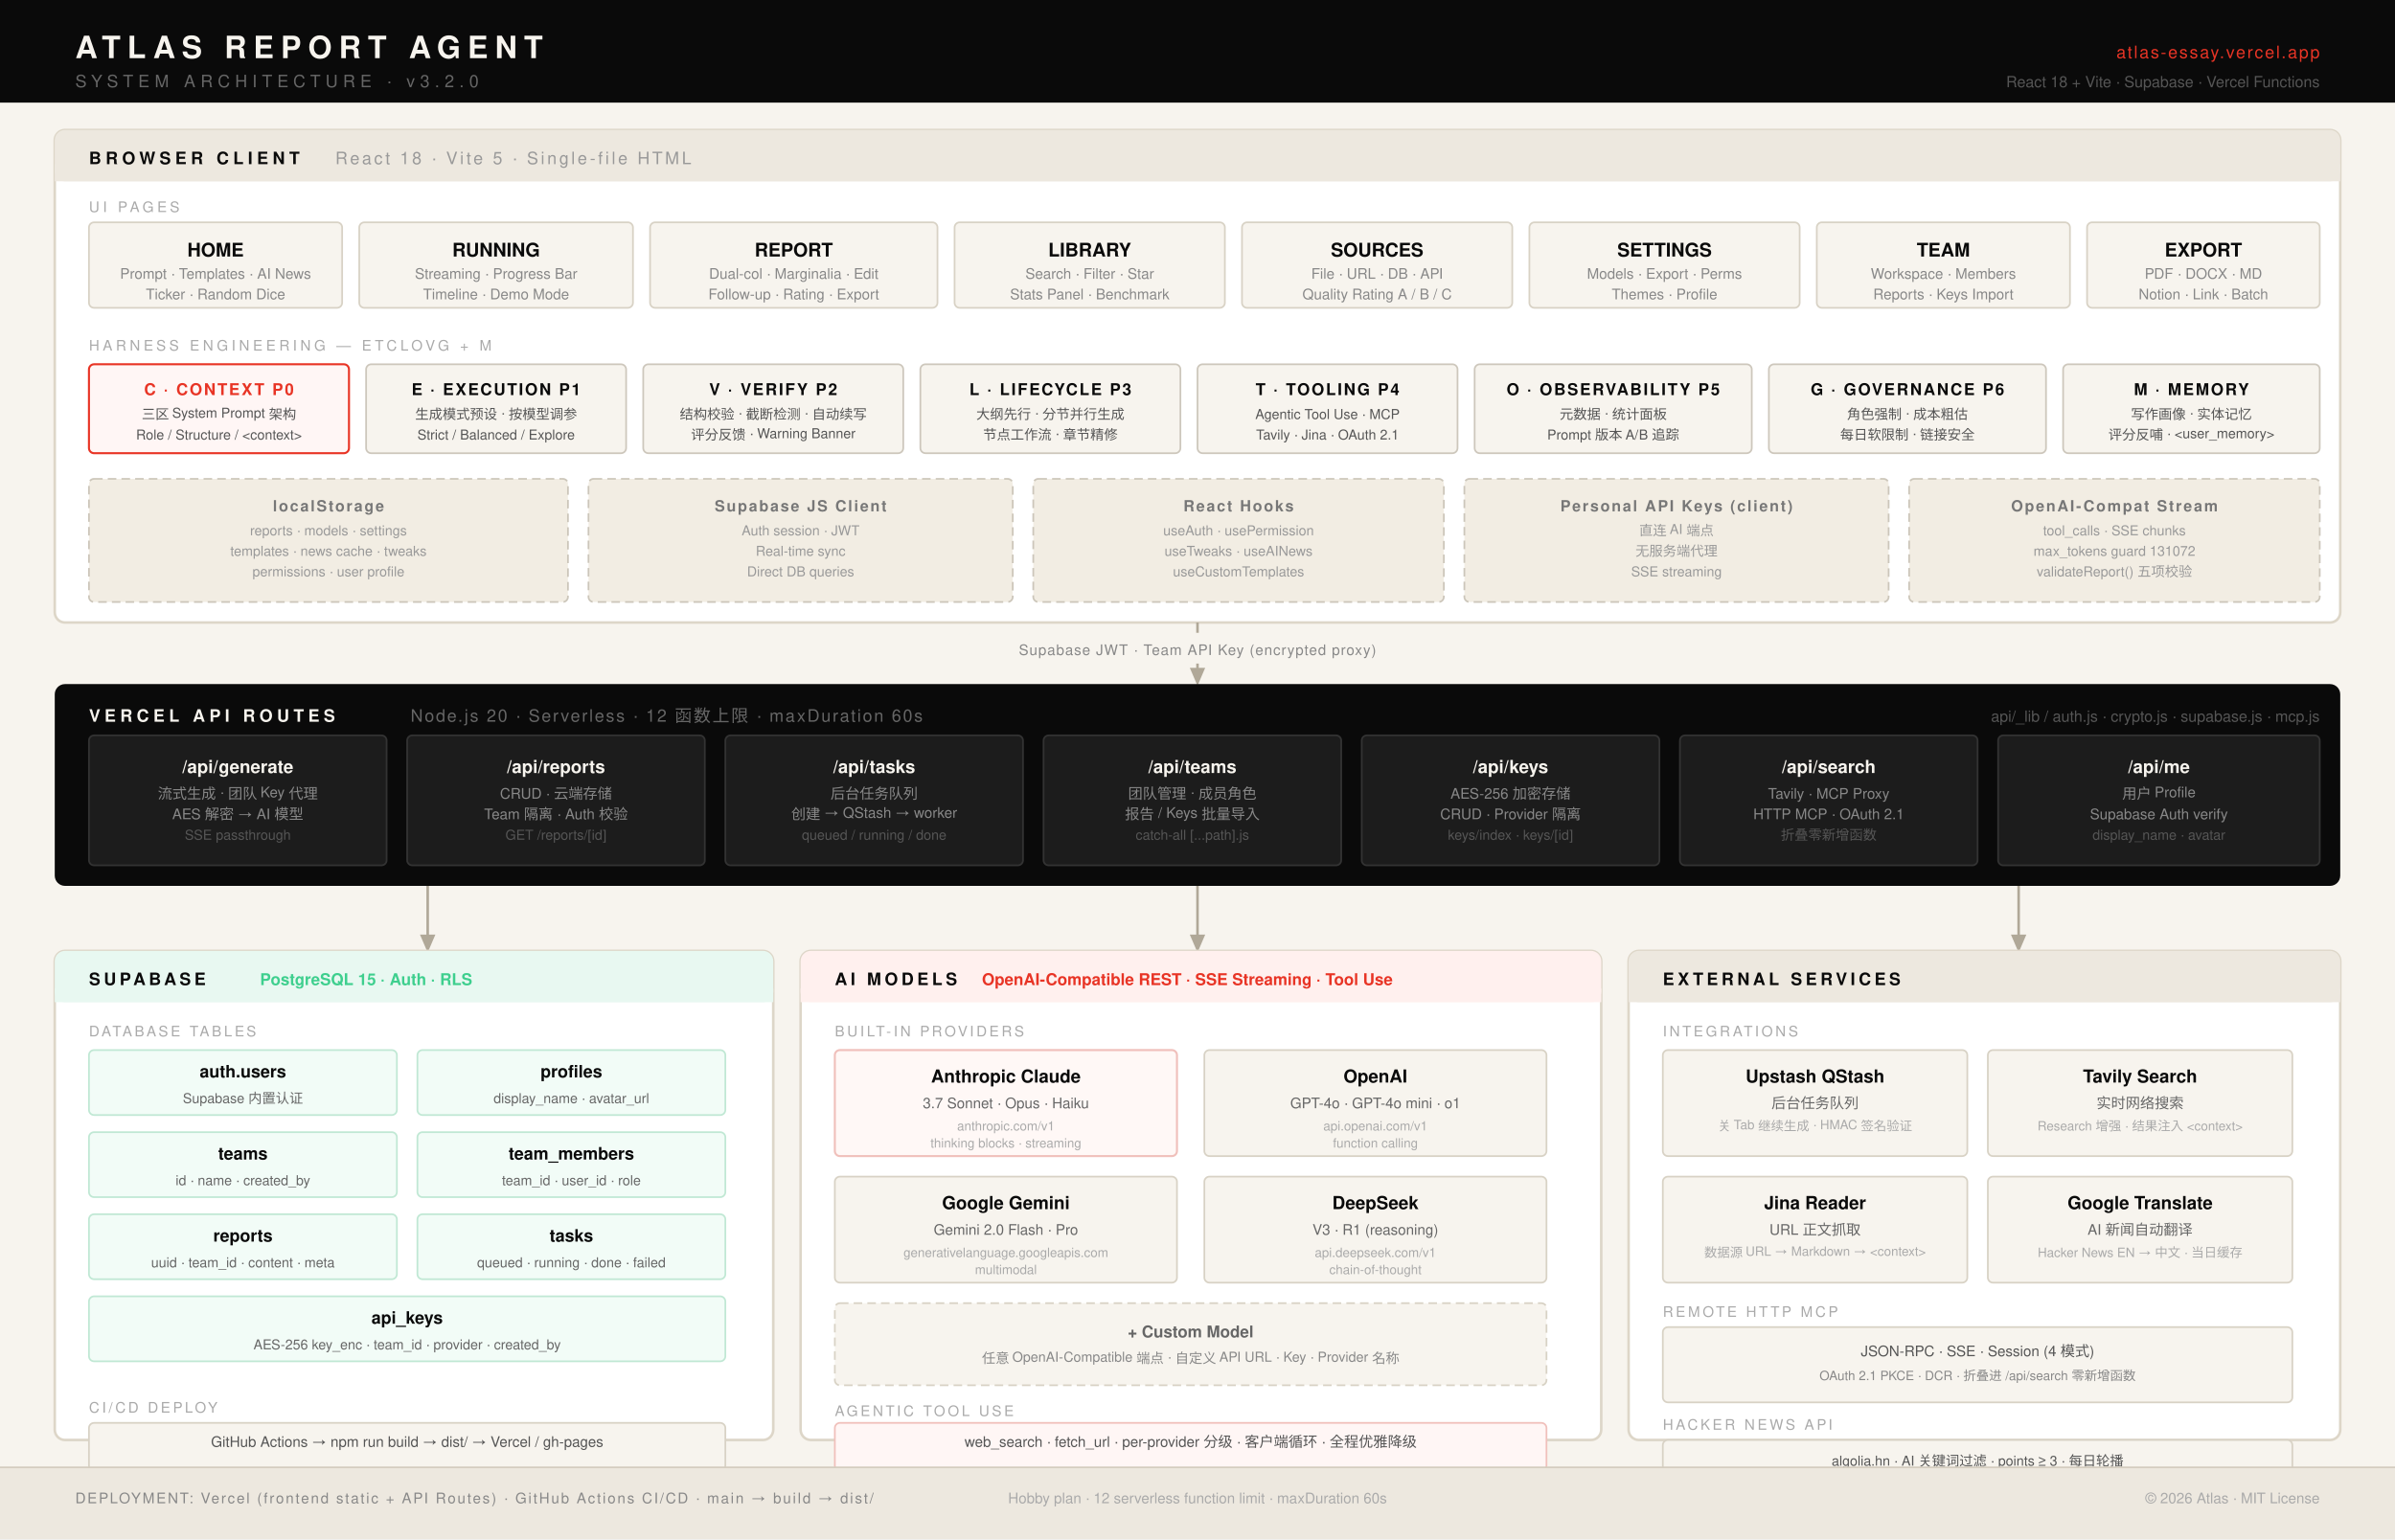
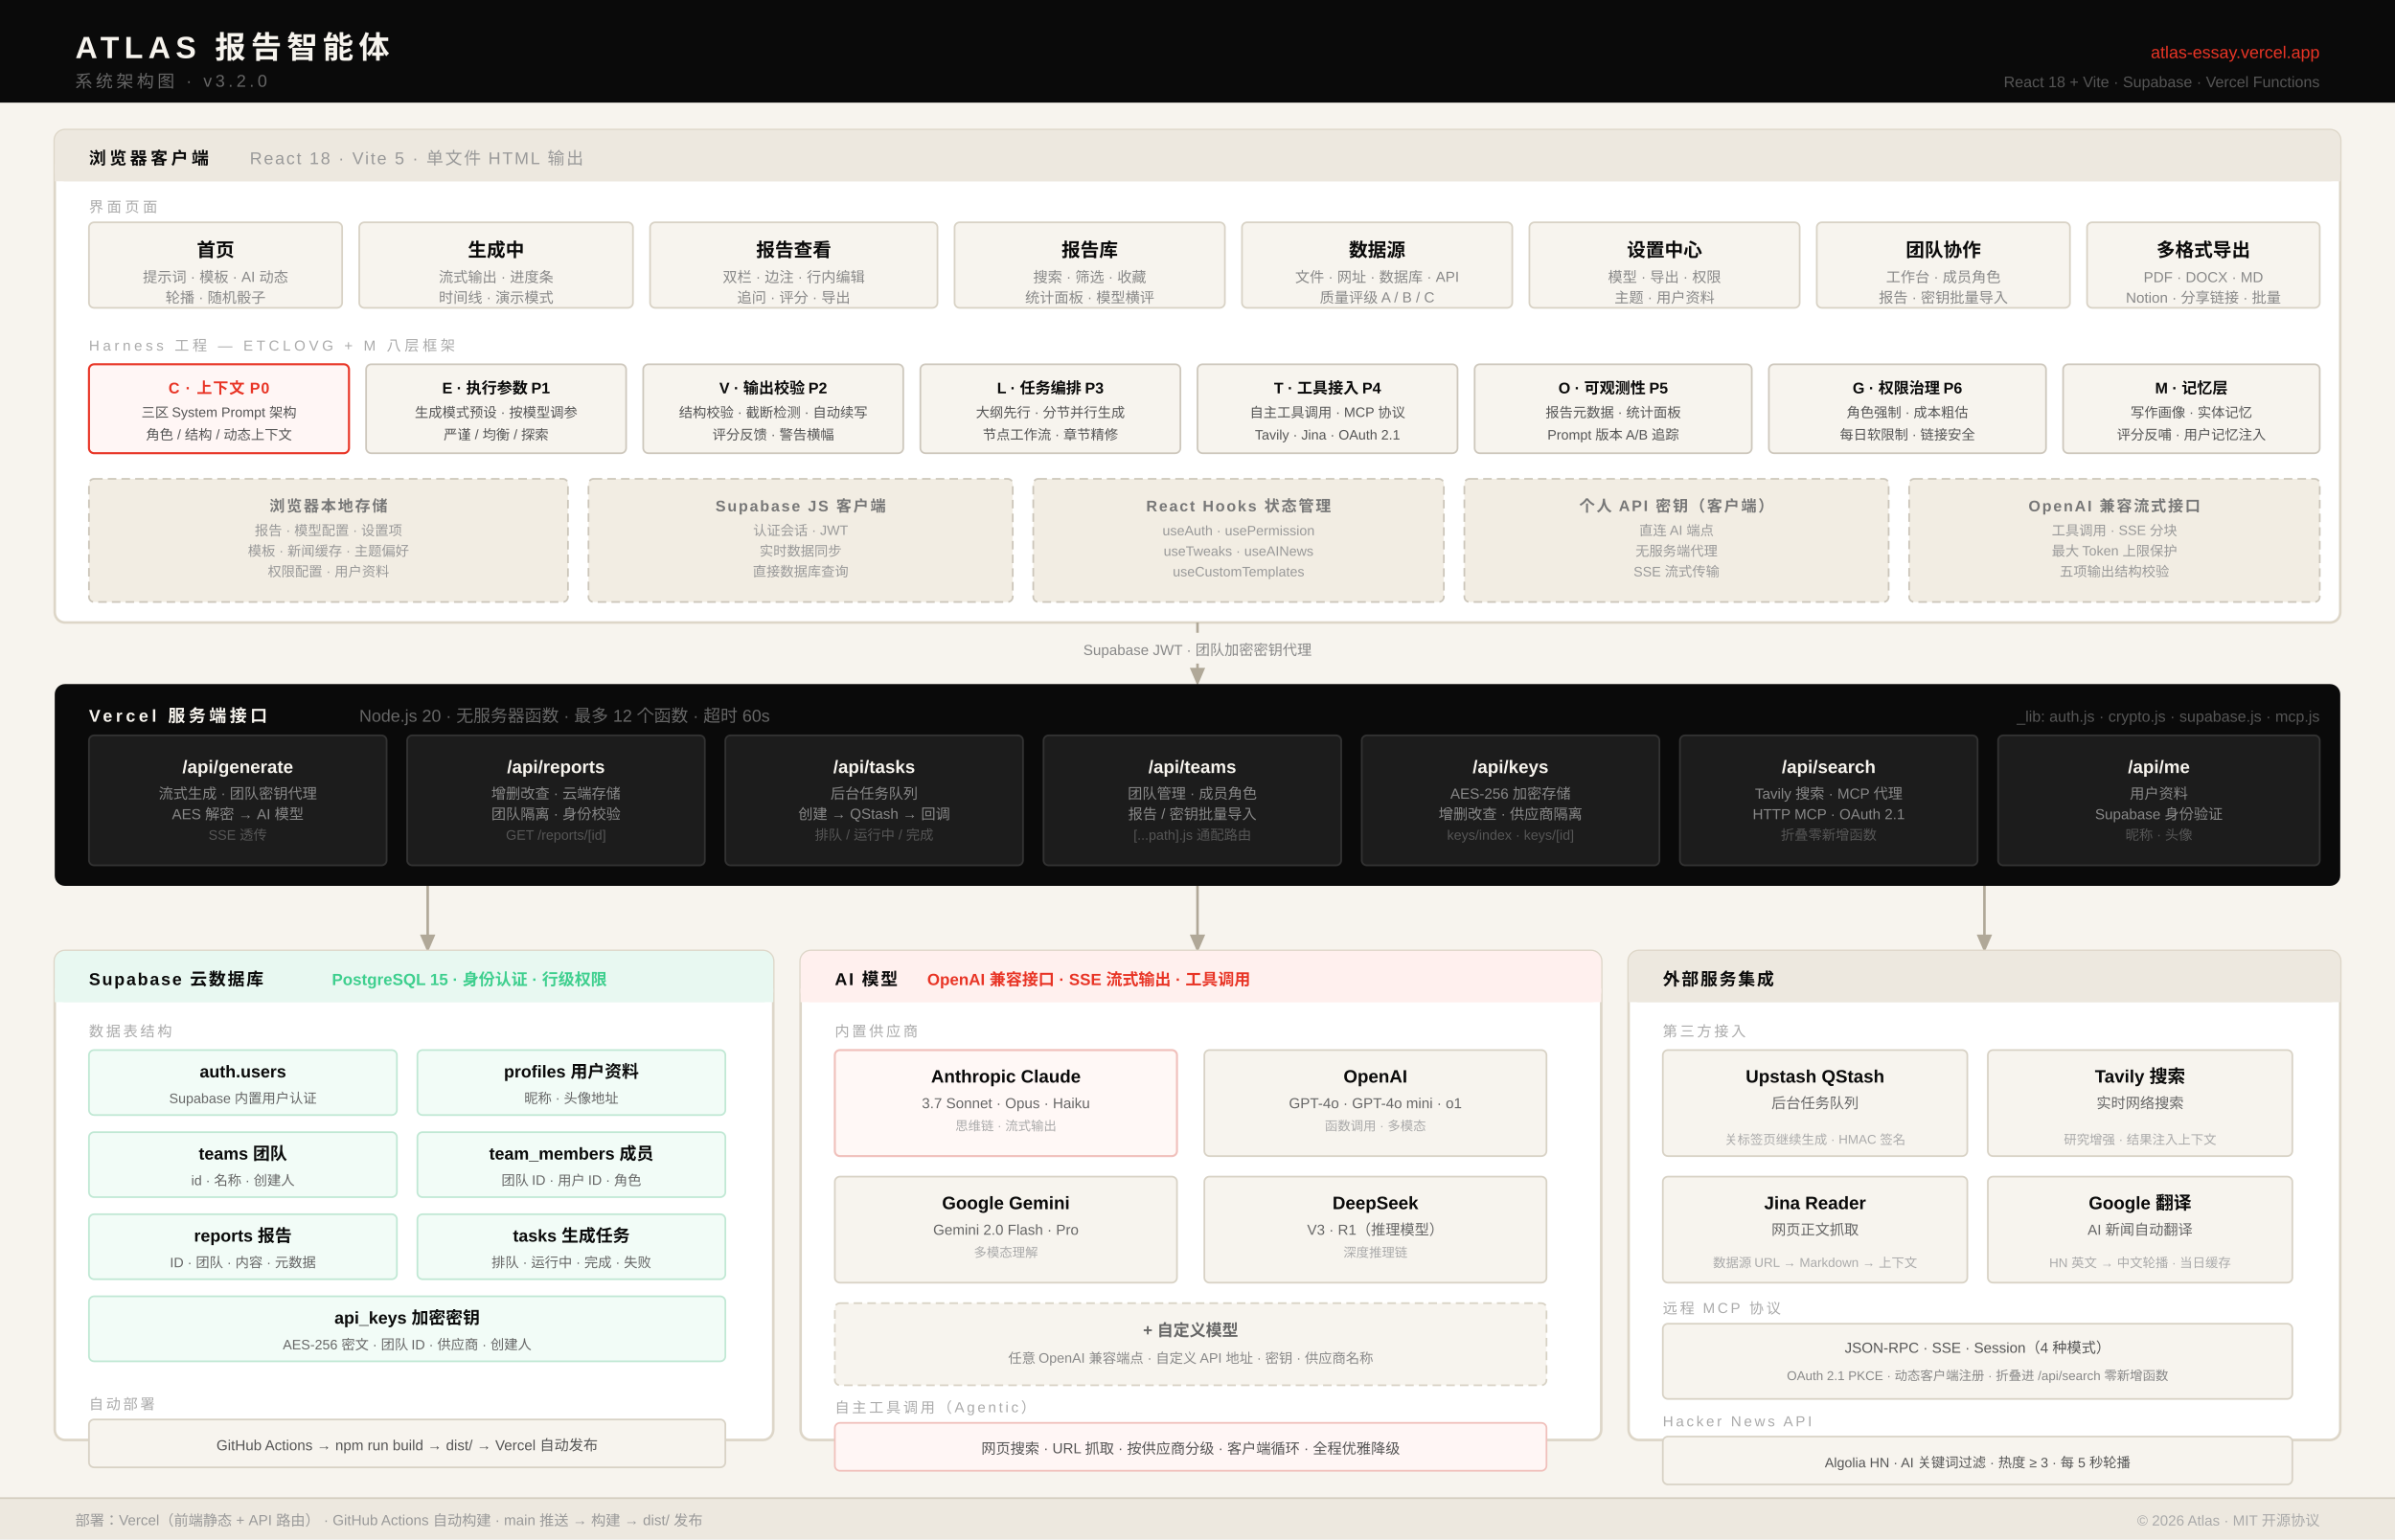
- <svg xmlns="http://www.w3.org/2000/svg" width="1400" height="900" font-family="'Helvetica Neue', Helvetica, Arial, sans-serif">
+ <svg xmlns="http://www.w3.org/2000/svg" width="1400" height="900" font-family="'PingFang SC','Helvetica Neue',Arial,sans-serif">
  <defs>
    <marker id="arr" markerWidth="7" markerHeight="7" refX="5" refY="3" orient="auto">
      <path d="M0,0 L0,6 L7,3 z" fill="#B0A898" />
    </marker>
-     <marker id="arr-r" markerWidth="7" markerHeight="7" refX="5" refY="3" orient="auto">
-       <path d="M0,0 L0,6 L7,3 z" fill="#E83425" />
-     </marker>
  </defs>
  <rect width="1400" height="900" fill="#F7F4EE" />
  <rect x="0" y="0" width="1400" height="60" fill="#0A0A0A" />
-   <text x="44" y="34" fill="#F7F4EE" font-size="18" font-weight="700" letter-spacing="4">ATLAS REPORT AGENT</text>
-   <text x="44" y="51" fill="#666" font-size="10" letter-spacing="3">SYSTEM ARCHITECTURE · v3.2.0</text>
-   <text x="1356" y="34" fill="#E83425" font-size="10" letter-spacing="1" text-anchor="end">atlas-essay.vercel.app</text>
+   <text x="44" y="34" fill="#F7F4EE" font-size="18" font-weight="700" letter-spacing="3">ATLAS 报告智能体</text>
+   <text x="44" y="51" fill="#666" font-size="10" letter-spacing="2">系统架构图 · v3.2.0</text>
+   <text x="1356" y="34" fill="#E83425" font-size="10" text-anchor="end">atlas-essay.vercel.app</text>
  <text x="1356" y="51" fill="#555" font-size="9" text-anchor="end">React 18 + Vite · Supabase · Vercel Functions</text>
  <rect x="32" y="76" width="1336" height="288" rx="6" fill="#FFFFFF" stroke="#DDD6C8" stroke-width="1.5" />
  <rect x="32" y="76" width="1336" height="30" rx="6" fill="#EDE8DF" />
  <rect x="32" y="96" width="1336" height="10" fill="#EDE8DF" />
-   <text x="52" y="96" fill="#0A0A0A" font-size="10" font-weight="700" letter-spacing="2.5">BROWSER CLIENT</text>
-   <text x="196" y="96" fill="#999" font-size="10" letter-spacing="1.5">React 18 · Vite 5 · Single-file HTML</text>
-   <text x="52" y="124" fill="#AAA" font-size="8.5" letter-spacing="2">UI PAGES</text>
+   <text x="52" y="96" fill="#0A0A0A" font-size="10" font-weight="700" letter-spacing="2">浏览器客户端</text>
+   <text x="146" y="96" fill="#999" font-size="10" letter-spacing="1">React 18 · Vite 5 · 单文件 HTML 输出</text>
+   <text x="52" y="124" fill="#AAA" font-size="8.5" letter-spacing="2">界面页面</text>
  <rect x="52" y="130" width="148" height="50" rx="3" fill="#F7F4EE" stroke="#D8D2C5" stroke-width="1" />
-   <text x="126" y="150" fill="#0A0A0A" font-size="11" font-weight="700" text-anchor="middle">HOME</text>
-   <text x="126" y="163" fill="#888" font-size="8.5" text-anchor="middle">Prompt · Templates · AI News</text>
-   <text x="126" y="175" fill="#888" font-size="8.5" text-anchor="middle">Ticker · Random Dice</text>
+   <text x="126" y="150" fill="#0A0A0A" font-size="11" font-weight="700" text-anchor="middle">首页</text>
+   <text x="126" y="165" fill="#888" font-size="8.5" text-anchor="middle">提示词 · 模板 · AI 动态</text>
+   <text x="126" y="177" fill="#888" font-size="8.5" text-anchor="middle">轮播 · 随机骰子</text>
  <rect x="210" y="130" width="160" height="50" rx="3" fill="#F7F4EE" stroke="#D8D2C5" stroke-width="1" />
-   <text x="290" y="150" fill="#0A0A0A" font-size="11" font-weight="700" text-anchor="middle">RUNNING</text>
-   <text x="290" y="163" fill="#888" font-size="8.5" text-anchor="middle">Streaming · Progress Bar</text>
-   <text x="290" y="175" fill="#888" font-size="8.5" text-anchor="middle">Timeline · Demo Mode</text>
+   <text x="290" y="150" fill="#0A0A0A" font-size="11" font-weight="700" text-anchor="middle">生成中</text>
+   <text x="290" y="165" fill="#888" font-size="8.5" text-anchor="middle">流式输出 · 进度条</text>
+   <text x="290" y="177" fill="#888" font-size="8.5" text-anchor="middle">时间线 · 演示模式</text>
  <rect x="380" y="130" width="168" height="50" rx="3" fill="#F7F4EE" stroke="#D8D2C5" stroke-width="1" />
-   <text x="464" y="150" fill="#0A0A0A" font-size="11" font-weight="700" text-anchor="middle">REPORT</text>
-   <text x="464" y="163" fill="#888" font-size="8.5" text-anchor="middle">Dual-col · Marginalia · Edit</text>
-   <text x="464" y="175" fill="#888" font-size="8.5" text-anchor="middle">Follow-up · Rating · Export</text>
+   <text x="464" y="150" fill="#0A0A0A" font-size="11" font-weight="700" text-anchor="middle">报告查看</text>
+   <text x="464" y="165" fill="#888" font-size="8.5" text-anchor="middle">双栏 · 边注 · 行内编辑</text>
+   <text x="464" y="177" fill="#888" font-size="8.5" text-anchor="middle">追问 · 评分 · 导出</text>
  <rect x="558" y="130" width="158" height="50" rx="3" fill="#F7F4EE" stroke="#D8D2C5" stroke-width="1" />
-   <text x="637" y="150" fill="#0A0A0A" font-size="11" font-weight="700" text-anchor="middle">LIBRARY</text>
-   <text x="637" y="163" fill="#888" font-size="8.5" text-anchor="middle">Search · Filter · Star</text>
-   <text x="637" y="175" fill="#888" font-size="8.5" text-anchor="middle">Stats Panel · Benchmark</text>
+   <text x="637" y="150" fill="#0A0A0A" font-size="11" font-weight="700" text-anchor="middle">报告库</text>
+   <text x="637" y="165" fill="#888" font-size="8.5" text-anchor="middle">搜索 · 筛选 · 收藏</text>
+   <text x="637" y="177" fill="#888" font-size="8.5" text-anchor="middle">统计面板 · 模型横评</text>
  <rect x="726" y="130" width="158" height="50" rx="3" fill="#F7F4EE" stroke="#D8D2C5" stroke-width="1" />
-   <text x="805" y="150" fill="#0A0A0A" font-size="11" font-weight="700" text-anchor="middle">SOURCES</text>
-   <text x="805" y="163" fill="#888" font-size="8.5" text-anchor="middle">File · URL · DB · API</text>
-   <text x="805" y="175" fill="#888" font-size="8.5" text-anchor="middle">Quality Rating A / B / C</text>
+   <text x="805" y="150" fill="#0A0A0A" font-size="11" font-weight="700" text-anchor="middle">数据源</text>
+   <text x="805" y="165" fill="#888" font-size="8.5" text-anchor="middle">文件 · 网址 · 数据库 · API</text>
+   <text x="805" y="177" fill="#888" font-size="8.5" text-anchor="middle">质量评级 A / B / C</text>
  <rect x="894" y="130" width="158" height="50" rx="3" fill="#F7F4EE" stroke="#D8D2C5" stroke-width="1" />
-   <text x="973" y="150" fill="#0A0A0A" font-size="11" font-weight="700" text-anchor="middle">SETTINGS</text>
-   <text x="973" y="163" fill="#888" font-size="8.5" text-anchor="middle">Models · Export · Perms</text>
-   <text x="973" y="175" fill="#888" font-size="8.5" text-anchor="middle">Themes · Profile</text>
+   <text x="973" y="150" fill="#0A0A0A" font-size="11" font-weight="700" text-anchor="middle">设置中心</text>
+   <text x="973" y="165" fill="#888" font-size="8.5" text-anchor="middle">模型 · 导出 · 权限</text>
+   <text x="973" y="177" fill="#888" font-size="8.5" text-anchor="middle">主题 · 用户资料</text>
  <rect x="1062" y="130" width="148" height="50" rx="3" fill="#F7F4EE" stroke="#D8D2C5" stroke-width="1" />
-   <text x="1136" y="150" fill="#0A0A0A" font-size="11" font-weight="700" text-anchor="middle">TEAM</text>
-   <text x="1136" y="163" fill="#888" font-size="8.5" text-anchor="middle">Workspace · Members</text>
-   <text x="1136" y="175" fill="#888" font-size="8.5" text-anchor="middle">Reports · Keys Import</text>
+   <text x="1136" y="150" fill="#0A0A0A" font-size="11" font-weight="700" text-anchor="middle">团队协作</text>
+   <text x="1136" y="165" fill="#888" font-size="8.5" text-anchor="middle">工作台 · 成员角色</text>
+   <text x="1136" y="177" fill="#888" font-size="8.5" text-anchor="middle">报告 · 密钥批量导入</text>
  <rect x="1220" y="130" width="136" height="50" rx="3" fill="#F7F4EE" stroke="#D8D2C5" stroke-width="1" />
-   <text x="1288" y="150" fill="#0A0A0A" font-size="11" font-weight="700" text-anchor="middle">EXPORT</text>
-   <text x="1288" y="163" fill="#888" font-size="8.5" text-anchor="middle">PDF · DOCX · MD</text>
-   <text x="1288" y="175" fill="#888" font-size="8.5" text-anchor="middle">Notion · Link · Batch</text>
-   <text x="52" y="205" fill="#AAA" font-size="8.5" letter-spacing="2">HARNESS ENGINEERING — ETCLOVG + M</text>
+   <text x="1288" y="150" fill="#0A0A0A" font-size="11" font-weight="700" text-anchor="middle">多格式导出</text>
+   <text x="1288" y="165" fill="#888" font-size="8.5" text-anchor="middle">PDF · DOCX · MD</text>
+   <text x="1288" y="177" fill="#888" font-size="8.5" text-anchor="middle">Notion · 分享链接 · 批量</text>
+   <text x="52" y="205" fill="#AAA" font-size="8.5" letter-spacing="2">Harness 工程 — ETCLOVG + M 八层框架</text>
  <rect x="52" y="213" width="152" height="52" rx="3" fill="#FFF6F5" stroke="#E83425" stroke-width="1.2" />
-   <text x="128" y="231" fill="#E83425" font-size="9.5" font-weight="700" letter-spacing="1" text-anchor="middle">C · CONTEXT  P0</text>
-   <text x="128" y="245" fill="#555" font-size="8" text-anchor="middle">三区 System Prompt 架构</text>
-   <text x="128" y="257" fill="#555" font-size="8" text-anchor="middle">Role / Structure / &lt;context&gt;</text>
+   <text x="128" y="230" fill="#E83425" font-size="9" font-weight="700" letter-spacing="0.5" text-anchor="middle">C · 上下文  P0</text>
+   <text x="128" y="244" fill="#555" font-size="8" text-anchor="middle">三区 System Prompt 架构</text>
+   <text x="128" y="257" fill="#555" font-size="8" text-anchor="middle">角色 / 结构 / 动态上下文</text>
  <rect x="214" y="213" width="152" height="52" rx="3" fill="#F7F4EE" stroke="#CDC7BC" stroke-width="1" />
-   <text x="290" y="231" fill="#0A0A0A" font-size="9.5" font-weight="700" letter-spacing="1" text-anchor="middle">E · EXECUTION  P1</text>
-   <text x="290" y="245" fill="#555" font-size="8" text-anchor="middle">生成模式预设 · 按模型调参</text>
-   <text x="290" y="257" fill="#555" font-size="8" text-anchor="middle">Strict / Balanced / Explore</text>
+   <text x="290" y="230" fill="#0A0A0A" font-size="9" font-weight="700" text-anchor="middle">E · 执行参数  P1</text>
+   <text x="290" y="244" fill="#555" font-size="8" text-anchor="middle">生成模式预设 · 按模型调参</text>
+   <text x="290" y="257" fill="#555" font-size="8" text-anchor="middle">严谨 / 均衡 / 探索</text>
  <rect x="376" y="213" width="152" height="52" rx="3" fill="#F7F4EE" stroke="#CDC7BC" stroke-width="1" />
-   <text x="452" y="231" fill="#0A0A0A" font-size="9.5" font-weight="700" letter-spacing="1" text-anchor="middle">V · VERIFY  P2</text>
-   <text x="452" y="245" fill="#555" font-size="8" text-anchor="middle">结构校验 · 截断检测 · 自动续写</text>
-   <text x="452" y="257" fill="#555" font-size="8" text-anchor="middle">评分反馈 · Warning Banner</text>
+   <text x="452" y="230" fill="#0A0A0A" font-size="9" font-weight="700" text-anchor="middle">V · 输出校验  P2</text>
+   <text x="452" y="244" fill="#555" font-size="8" text-anchor="middle">结构校验 · 截断检测 · 自动续写</text>
+   <text x="452" y="257" fill="#555" font-size="8" text-anchor="middle">评分反馈 · 警告横幅</text>
  <rect x="538" y="213" width="152" height="52" rx="3" fill="#F7F4EE" stroke="#CDC7BC" stroke-width="1" />
-   <text x="614" y="231" fill="#0A0A0A" font-size="9.5" font-weight="700" letter-spacing="1" text-anchor="middle">L · LIFECYCLE  P3</text>
-   <text x="614" y="245" fill="#555" font-size="8" text-anchor="middle">大纲先行 · 分节并行生成</text>
+   <text x="614" y="230" fill="#0A0A0A" font-size="9" font-weight="700" text-anchor="middle">L · 任务编排  P3</text>
+   <text x="614" y="244" fill="#555" font-size="8" text-anchor="middle">大纲先行 · 分节并行生成</text>
  <text x="614" y="257" fill="#555" font-size="8" text-anchor="middle">节点工作流 · 章节精修</text>
  <rect x="700" y="213" width="152" height="52" rx="3" fill="#F7F4EE" stroke="#CDC7BC" stroke-width="1" />
-   <text x="776" y="231" fill="#0A0A0A" font-size="9.5" font-weight="700" letter-spacing="1" text-anchor="middle">T · TOOLING  P4</text>
-   <text x="776" y="245" fill="#555" font-size="8" text-anchor="middle">Agentic Tool Use · MCP</text>
+   <text x="776" y="230" fill="#0A0A0A" font-size="9" font-weight="700" text-anchor="middle">T · 工具接入  P4</text>
+   <text x="776" y="244" fill="#555" font-size="8" text-anchor="middle">自主工具调用 · MCP 协议</text>
  <text x="776" y="257" fill="#555" font-size="8" text-anchor="middle">Tavily · Jina · OAuth 2.1</text>
  <rect x="862" y="213" width="162" height="52" rx="3" fill="#F7F4EE" stroke="#CDC7BC" stroke-width="1" />
-   <text x="943" y="231" fill="#0A0A0A" font-size="9.5" font-weight="700" letter-spacing="1" text-anchor="middle">O · OBSERVABILITY  P5</text>
-   <text x="943" y="245" fill="#555" font-size="8" text-anchor="middle">元数据 · 统计面板</text>
+   <text x="943" y="230" fill="#0A0A0A" font-size="9" font-weight="700" text-anchor="middle">O · 可观测性  P5</text>
+   <text x="943" y="244" fill="#555" font-size="8" text-anchor="middle">报告元数据 · 统计面板</text>
  <text x="943" y="257" fill="#555" font-size="8" text-anchor="middle">Prompt 版本 A/B 追踪</text>
  <rect x="1034" y="213" width="162" height="52" rx="3" fill="#F7F4EE" stroke="#CDC7BC" stroke-width="1" />
-   <text x="1115" y="231" fill="#0A0A0A" font-size="9.5" font-weight="700" letter-spacing="1" text-anchor="middle">G · GOVERNANCE  P6</text>
-   <text x="1115" y="245" fill="#555" font-size="8" text-anchor="middle">角色强制 · 成本粗估</text>
+   <text x="1115" y="230" fill="#0A0A0A" font-size="9" font-weight="700" text-anchor="middle">G · 权限治理  P6</text>
+   <text x="1115" y="244" fill="#555" font-size="8" text-anchor="middle">角色强制 · 成本粗估</text>
  <text x="1115" y="257" fill="#555" font-size="8" text-anchor="middle">每日软限制 · 链接安全</text>
  <rect x="1206" y="213" width="150" height="52" rx="3" fill="#F7F4EE" stroke="#CDC7BC" stroke-width="1" />
-   <text x="1281" y="231" fill="#0A0A0A" font-size="9.5" font-weight="700" letter-spacing="1" text-anchor="middle">M · MEMORY</text>
-   <text x="1281" y="245" fill="#555" font-size="8" text-anchor="middle">写作画像 · 实体记忆</text>
-   <text x="1281" y="257" fill="#555" font-size="8" text-anchor="middle">评分反哺 · &lt;user_memory&gt;</text>
+   <text x="1281" y="230" fill="#0A0A0A" font-size="9" font-weight="700" text-anchor="middle">M · 记忆层</text>
+   <text x="1281" y="244" fill="#555" font-size="8" text-anchor="middle">写作画像 · 实体记忆</text>
+   <text x="1281" y="257" fill="#555" font-size="8" text-anchor="middle">评分反哺 · 用户记忆注入</text>
  <rect x="52" y="280" width="280" height="72" rx="3" fill="#F2EDE3" stroke="#CCC6BA" stroke-width="1" stroke-dasharray="5,3" />
-   <text x="192" y="299" fill="#777" font-size="9" font-weight="600" letter-spacing="1" text-anchor="middle">localStorage</text>
-   <text x="192" y="313" fill="#999" font-size="8" text-anchor="middle">reports · models · settings</text>
-   <text x="192" y="325" fill="#999" font-size="8" text-anchor="middle">templates · news cache · tweaks</text>
-   <text x="192" y="337" fill="#999" font-size="8" text-anchor="middle">permissions · user profile</text>
+   <text x="192" y="299" fill="#777" font-size="9" font-weight="600" letter-spacing="1" text-anchor="middle">浏览器本地存储</text>
+   <text x="192" y="313" fill="#999" font-size="8" text-anchor="middle">报告 · 模型配置 · 设置项</text>
+   <text x="192" y="325" fill="#999" font-size="8" text-anchor="middle">模板 · 新闻缓存 · 主题偏好</text>
+   <text x="192" y="337" fill="#999" font-size="8" text-anchor="middle">权限配置 · 用户资料</text>
  <rect x="344" y="280" width="248" height="72" rx="3" fill="#F2EDE3" stroke="#CCC6BA" stroke-width="1" stroke-dasharray="5,3" />
-   <text x="468" y="299" fill="#777" font-size="9" font-weight="600" letter-spacing="1" text-anchor="middle">Supabase JS Client</text>
-   <text x="468" y="313" fill="#999" font-size="8" text-anchor="middle">Auth session · JWT</text>
-   <text x="468" y="325" fill="#999" font-size="8" text-anchor="middle">Real-time sync</text>
-   <text x="468" y="337" fill="#999" font-size="8" text-anchor="middle">Direct DB queries</text>
+   <text x="468" y="299" fill="#777" font-size="9" font-weight="600" letter-spacing="1" text-anchor="middle">Supabase JS 客户端</text>
+   <text x="468" y="313" fill="#999" font-size="8" text-anchor="middle">认证会话 · JWT</text>
+   <text x="468" y="325" fill="#999" font-size="8" text-anchor="middle">实时数据同步</text>
+   <text x="468" y="337" fill="#999" font-size="8" text-anchor="middle">直接数据库查询</text>
  <rect x="604" y="280" width="240" height="72" rx="3" fill="#F2EDE3" stroke="#CCC6BA" stroke-width="1" stroke-dasharray="5,3" />
-   <text x="724" y="299" fill="#777" font-size="9" font-weight="600" letter-spacing="1" text-anchor="middle">React Hooks</text>
+   <text x="724" y="299" fill="#777" font-size="9" font-weight="600" letter-spacing="1" text-anchor="middle">React Hooks 状态管理</text>
  <text x="724" y="313" fill="#999" font-size="8" text-anchor="middle">useAuth · usePermission</text>
  <text x="724" y="325" fill="#999" font-size="8" text-anchor="middle">useTweaks · useAINews</text>
  <text x="724" y="337" fill="#999" font-size="8" text-anchor="middle">useCustomTemplates</text>
  <rect x="856" y="280" width="248" height="72" rx="3" fill="#F2EDE3" stroke="#CCC6BA" stroke-width="1" stroke-dasharray="5,3" />
-   <text x="980" y="299" fill="#777" font-size="9" font-weight="600" letter-spacing="1" text-anchor="middle">Personal API Keys (client)</text>
+   <text x="980" y="299" fill="#777" font-size="9" font-weight="600" letter-spacing="1" text-anchor="middle">个人 API 密钥（客户端）</text>
  <text x="980" y="313" fill="#999" font-size="8" text-anchor="middle">直连 AI 端点</text>
  <text x="980" y="325" fill="#999" font-size="8" text-anchor="middle">无服务端代理</text>
-   <text x="980" y="337" fill="#999" font-size="8" text-anchor="middle">SSE streaming</text>
+   <text x="980" y="337" fill="#999" font-size="8" text-anchor="middle">SSE 流式传输</text>
  <rect x="1116" y="280" width="240" height="72" rx="3" fill="#F2EDE3" stroke="#CCC6BA" stroke-width="1" stroke-dasharray="5,3" />
-   <text x="1236" y="299" fill="#777" font-size="9" font-weight="600" letter-spacing="1" text-anchor="middle">OpenAI-Compat Stream</text>
-   <text x="1236" y="313" fill="#999" font-size="8" text-anchor="middle">tool_calls · SSE chunks</text>
-   <text x="1236" y="325" fill="#999" font-size="8" text-anchor="middle">max_tokens guard 131072</text>
-   <text x="1236" y="337" fill="#999" font-size="8" text-anchor="middle">validateReport() 五项校验</text>
+   <text x="1236" y="299" fill="#777" font-size="9" font-weight="600" letter-spacing="1" text-anchor="middle">OpenAI 兼容流式接口</text>
+   <text x="1236" y="313" fill="#999" font-size="8" text-anchor="middle">工具调用 · SSE 分块</text>
+   <text x="1236" y="325" fill="#999" font-size="8" text-anchor="middle">最大 Token 上限保护</text>
+   <text x="1236" y="337" fill="#999" font-size="8" text-anchor="middle">五项输出结构校验</text>
  <line x1="700" y1="364" x2="700" y2="398" stroke="#B0A898" stroke-width="1.5" marker-end="url(#arr)" />
  <rect x="566" y="370" width="268" height="18" rx="3" fill="#F7F4EE" />
-   <text x="700" y="383" fill="#888" font-size="8.5" letter-spacing="0.5" text-anchor="middle">Supabase JWT · Team API Key (encrypted proxy)</text>
+   <text x="700" y="383" fill="#888" font-size="8.5" text-anchor="middle">Supabase JWT · 团队加密密钥代理</text>
  <rect x="32" y="400" width="1336" height="118" rx="6" fill="#0A0A0A" />
-   <text x="52" y="422" fill="#F7F4EE" font-size="10" font-weight="700" letter-spacing="2.5">VERCEL API ROUTES</text>
-   <text x="240" y="422" fill="#666" font-size="10" letter-spacing="1">Node.js 20 · Serverless · 12 函数上限 · maxDuration 60s</text>
-   <text x="1356" y="422" fill="#555" font-size="9" text-anchor="end">api/_lib / auth.js · crypto.js · supabase.js · mcp.js</text>
+   <text x="52" y="422" fill="#F7F4EE" font-size="10" font-weight="700" letter-spacing="2">Vercel 服务端接口</text>
+   <text x="210" y="422" fill="#666" font-size="10">Node.js 20 · 无服务器函数 · 最多 12 个函数 · 超时 60s</text>
+   <text x="1356" y="422" fill="#555" font-size="9" text-anchor="end">_lib: auth.js · crypto.js · supabase.js · mcp.js</text>
  <rect x="52" y="430" width="174" height="76" rx="3" fill="#1C1C1C" stroke="#333" stroke-width="1" />
  <text x="139" y="452" fill="#F7F4EE" font-size="10.5" font-weight="700" text-anchor="middle">/api/generate</text>
-   <text x="139" y="467" fill="#888" font-size="8.5" text-anchor="middle">流式生成 · 团队 Key 代理</text>
+   <text x="139" y="467" fill="#888" font-size="8.5" text-anchor="middle">流式生成 · 团队密钥代理</text>
  <text x="139" y="479" fill="#888" font-size="8.5" text-anchor="middle">AES 解密 → AI 模型</text>
-   <text x="139" y="491" fill="#555" font-size="8" text-anchor="middle">SSE passthrough</text>
+   <text x="139" y="491" fill="#555" font-size="8" text-anchor="middle">SSE 透传</text>
  <rect x="238" y="430" width="174" height="76" rx="3" fill="#1C1C1C" stroke="#333" stroke-width="1" />
  <text x="325" y="452" fill="#F7F4EE" font-size="10.5" font-weight="700" text-anchor="middle">/api/reports</text>
-   <text x="325" y="467" fill="#888" font-size="8.5" text-anchor="middle">CRUD · 云端存储</text>
-   <text x="325" y="479" fill="#888" font-size="8.5" text-anchor="middle">Team 隔离 · Auth 校验</text>
+   <text x="325" y="467" fill="#888" font-size="8.5" text-anchor="middle">增删改查 · 云端存储</text>
+   <text x="325" y="479" fill="#888" font-size="8.5" text-anchor="middle">团队隔离 · 身份校验</text>
  <text x="325" y="491" fill="#555" font-size="8" text-anchor="middle">GET /reports/[id]</text>
  <rect x="424" y="430" width="174" height="76" rx="3" fill="#1C1C1C" stroke="#333" stroke-width="1" />
  <text x="511" y="452" fill="#F7F4EE" font-size="10.5" font-weight="700" text-anchor="middle">/api/tasks</text>
  <text x="511" y="467" fill="#888" font-size="8.5" text-anchor="middle">后台任务队列</text>
-   <text x="511" y="479" fill="#888" font-size="8.5" text-anchor="middle">创建 → QStash → worker</text>
-   <text x="511" y="491" fill="#555" font-size="8" text-anchor="middle">queued / running / done</text>
+   <text x="511" y="479" fill="#888" font-size="8.5" text-anchor="middle">创建 → QStash → 回调</text>
+   <text x="511" y="491" fill="#555" font-size="8" text-anchor="middle">排队 / 运行中 / 完成</text>
  <rect x="610" y="430" width="174" height="76" rx="3" fill="#1C1C1C" stroke="#333" stroke-width="1" />
  <text x="697" y="452" fill="#F7F4EE" font-size="10.5" font-weight="700" text-anchor="middle">/api/teams</text>
  <text x="697" y="467" fill="#888" font-size="8.5" text-anchor="middle">团队管理 · 成员角色</text>
-   <text x="697" y="479" fill="#888" font-size="8.5" text-anchor="middle">报告 / Keys 批量导入</text>
-   <text x="697" y="491" fill="#555" font-size="8" text-anchor="middle">catch-all [...path].js</text>
+   <text x="697" y="479" fill="#888" font-size="8.5" text-anchor="middle">报告 / 密钥批量导入</text>
+   <text x="697" y="491" fill="#555" font-size="8" text-anchor="middle">[...path].js 通配路由</text>
  <rect x="796" y="430" width="174" height="76" rx="3" fill="#1C1C1C" stroke="#333" stroke-width="1" />
  <text x="883" y="452" fill="#F7F4EE" font-size="10.5" font-weight="700" text-anchor="middle">/api/keys</text>
  <text x="883" y="467" fill="#888" font-size="8.5" text-anchor="middle">AES-256 加密存储</text>
-   <text x="883" y="479" fill="#888" font-size="8.5" text-anchor="middle">CRUD · Provider 隔离</text>
+   <text x="883" y="479" fill="#888" font-size="8.5" text-anchor="middle">增删改查 · 供应商隔离</text>
  <text x="883" y="491" fill="#555" font-size="8" text-anchor="middle">keys/index · keys/[id]</text>
  <rect x="982" y="430" width="174" height="76" rx="3" fill="#1C1C1C" stroke="#333" stroke-width="1" />
  <text x="1069" y="452" fill="#F7F4EE" font-size="10.5" font-weight="700" text-anchor="middle">/api/search</text>
-   <text x="1069" y="467" fill="#888" font-size="8.5" text-anchor="middle">Tavily · MCP Proxy</text>
+   <text x="1069" y="467" fill="#888" font-size="8.5" text-anchor="middle">Tavily 搜索 · MCP 代理</text>
  <text x="1069" y="479" fill="#888" font-size="8.5" text-anchor="middle">HTTP MCP · OAuth 2.1</text>
  <text x="1069" y="491" fill="#555" font-size="8" text-anchor="middle">折叠零新增函数</text>
  <rect x="1168" y="430" width="188" height="76" rx="3" fill="#1C1C1C" stroke="#333" stroke-width="1" />
  <text x="1262" y="452" fill="#F7F4EE" font-size="10.5" font-weight="700" text-anchor="middle">/api/me</text>
-   <text x="1262" y="467" fill="#888" font-size="8.5" text-anchor="middle">用户 Profile</text>
-   <text x="1262" y="479" fill="#888" font-size="8.5" text-anchor="middle">Supabase Auth verify</text>
-   <text x="1262" y="491" fill="#555" font-size="8" text-anchor="middle">display_name · avatar</text>
+   <text x="1262" y="467" fill="#888" font-size="8.5" text-anchor="middle">用户资料</text>
+   <text x="1262" y="479" fill="#888" font-size="8.5" text-anchor="middle">Supabase 身份验证</text>
+   <text x="1262" y="491" fill="#555" font-size="8" text-anchor="middle">昵称 · 头像</text>
  <line x1="250" y1="518" x2="250" y2="554" stroke="#B0A898" stroke-width="1.5" marker-end="url(#arr)" />
  <line x1="700" y1="518" x2="700" y2="554" stroke="#B0A898" stroke-width="1.5" marker-end="url(#arr)" />
-   <line x1="1180" y1="518" x2="1180" y2="554" stroke="#B0A898" stroke-width="1.5" marker-end="url(#arr)" />
+   <line x1="1160" y1="518" x2="1160" y2="554" stroke="#B0A898" stroke-width="1.5" marker-end="url(#arr)" />
  <rect x="32" y="556" width="420" height="286" rx="6" fill="#FFFFFF" stroke="#DDD6C8" stroke-width="1.5" />
  <rect x="32" y="556" width="420" height="30" rx="6" fill="#E8F8F1" />
  <rect x="32" y="578" width="420" height="8" fill="#E8F8F1" />
-   <text x="52" y="576" fill="#0A0A0A" font-size="10" font-weight="700" letter-spacing="2">SUPABASE</text>
-   <text x="152" y="576" fill="#3ECF8E" font-size="9.5" font-weight="600">PostgreSQL 15 · Auth · RLS</text>
-   <text x="52" y="606" fill="#AAA" font-size="8.5" letter-spacing="1.5">DATABASE TABLES</text>
+   <text x="52" y="576" fill="#0A0A0A" font-size="10" font-weight="700" letter-spacing="1">Supabase 云数据库</text>
+   <text x="194" y="576" fill="#3ECF8E" font-size="9.5" font-weight="600">PostgreSQL 15 · 身份认证 · 行级权限</text>
+   <text x="52" y="606" fill="#AAA" font-size="8.5" letter-spacing="1.5">数据表结构</text>
  <rect x="52" y="614" width="180" height="38" rx="3" fill="#F2FCF7" stroke="#C0E8D4" stroke-width="1" />
  <text x="142" y="630" fill="#0A0A0A" font-size="10" font-weight="600" text-anchor="middle">auth.users</text>
-   <text x="142" y="645" fill="#666" font-size="8" text-anchor="middle">Supabase 内置认证</text>
+   <text x="142" y="645" fill="#666" font-size="8" text-anchor="middle">Supabase 内置用户认证</text>
  <rect x="244" y="614" width="180" height="38" rx="3" fill="#F2FCF7" stroke="#C0E8D4" stroke-width="1" />
-   <text x="334" y="630" fill="#0A0A0A" font-size="10" font-weight="600" text-anchor="middle">profiles</text>
-   <text x="334" y="645" fill="#666" font-size="8" text-anchor="middle">display_name · avatar_url</text>
+   <text x="334" y="630" fill="#0A0A0A" font-size="10" font-weight="600" text-anchor="middle">profiles 用户资料</text>
+   <text x="334" y="645" fill="#666" font-size="8" text-anchor="middle">昵称 · 头像地址</text>
  <rect x="52" y="662" width="180" height="38" rx="3" fill="#F2FCF7" stroke="#C0E8D4" stroke-width="1" />
-   <text x="142" y="678" fill="#0A0A0A" font-size="10" font-weight="600" text-anchor="middle">teams</text>
-   <text x="142" y="693" fill="#666" font-size="8" text-anchor="middle">id · name · created_by</text>
+   <text x="142" y="678" fill="#0A0A0A" font-size="10" font-weight="600" text-anchor="middle">teams 团队</text>
+   <text x="142" y="693" fill="#666" font-size="8" text-anchor="middle">id · 名称 · 创建人</text>
  <rect x="244" y="662" width="180" height="38" rx="3" fill="#F2FCF7" stroke="#C0E8D4" stroke-width="1" />
-   <text x="334" y="678" fill="#0A0A0A" font-size="10" font-weight="600" text-anchor="middle">team_members</text>
-   <text x="334" y="693" fill="#666" font-size="8" text-anchor="middle">team_id · user_id · role</text>
+   <text x="334" y="678" fill="#0A0A0A" font-size="10" font-weight="600" text-anchor="middle">team_members 成员</text>
+   <text x="334" y="693" fill="#666" font-size="8" text-anchor="middle">团队 ID · 用户 ID · 角色</text>
  <rect x="52" y="710" width="180" height="38" rx="3" fill="#F2FCF7" stroke="#C0E8D4" stroke-width="1" />
-   <text x="142" y="726" fill="#0A0A0A" font-size="10" font-weight="600" text-anchor="middle">reports</text>
-   <text x="142" y="741" fill="#666" font-size="8" text-anchor="middle">uuid · team_id · content · meta</text>
+   <text x="142" y="726" fill="#0A0A0A" font-size="10" font-weight="600" text-anchor="middle">reports 报告</text>
+   <text x="142" y="741" fill="#666" font-size="8" text-anchor="middle">ID · 团队 · 内容 · 元数据</text>
  <rect x="244" y="710" width="180" height="38" rx="3" fill="#F2FCF7" stroke="#C0E8D4" stroke-width="1" />
-   <text x="334" y="726" fill="#0A0A0A" font-size="10" font-weight="600" text-anchor="middle">tasks</text>
-   <text x="334" y="741" fill="#666" font-size="8" text-anchor="middle">queued · running · done · failed</text>
+   <text x="334" y="726" fill="#0A0A0A" font-size="10" font-weight="600" text-anchor="middle">tasks 生成任务</text>
+   <text x="334" y="741" fill="#666" font-size="8" text-anchor="middle">排队 · 运行中 · 完成 · 失败</text>
  <rect x="52" y="758" width="372" height="38" rx="3" fill="#F2FCF7" stroke="#C0E8D4" stroke-width="1" />
-   <text x="238" y="774" fill="#0A0A0A" font-size="10" font-weight="600" text-anchor="middle">api_keys</text>
-   <text x="238" y="789" fill="#666" font-size="8" text-anchor="middle">AES-256 key_enc · team_id · provider · created_by</text>
-   <text x="52" y="826" fill="#AAA" font-size="8.5" letter-spacing="1.5">CI/CD DEPLOY</text>
-   <rect x="52" y="832" width="372" height="28" rx="3" fill="#F7F4EE" stroke="#D8D2C5" stroke-width="1" />
-   <text x="238" y="846" fill="#555" font-size="8.5" text-anchor="middle">GitHub Actions → npm run build → dist/ → Vercel / gh-pages</text>
+   <text x="238" y="774" fill="#0A0A0A" font-size="10" font-weight="600" text-anchor="middle">api_keys 加密密钥</text>
+   <text x="238" y="789" fill="#666" font-size="8" text-anchor="middle">AES-256 密文 · 团队 ID · 供应商 · 创建人</text>
+   <text x="52" y="824" fill="#AAA" font-size="8.5" letter-spacing="1.5">自动部署</text>
+   <rect x="52" y="830" width="372" height="28" rx="3" fill="#F7F4EE" stroke="#D8D2C5" stroke-width="1" />
+   <text x="238" y="848" fill="#555" font-size="8.5" text-anchor="middle">GitHub Actions → npm run build → dist/ → Vercel 自动发布</text>
  <rect x="468" y="556" width="468" height="286" rx="6" fill="#FFFFFF" stroke="#DDD6C8" stroke-width="1.5" />
  <rect x="468" y="556" width="468" height="30" rx="6" fill="#FFF0EE" />
  <rect x="468" y="578" width="468" height="8" fill="#FFF0EE" />
-   <text x="488" y="576" fill="#0A0A0A" font-size="10" font-weight="700" letter-spacing="2">AI MODELS</text>
-   <text x="574" y="576" fill="#E83425" font-size="9.5" font-weight="600">OpenAI-Compatible REST · SSE Streaming · Tool Use</text>
-   <text x="488" y="606" fill="#AAA" font-size="8.5" letter-spacing="1.5">BUILT-IN PROVIDERS</text>
+   <text x="488" y="576" fill="#0A0A0A" font-size="10" font-weight="700" letter-spacing="1">AI 模型</text>
+   <text x="542" y="576" fill="#E83425" font-size="9.5" font-weight="600">OpenAI 兼容接口 · SSE 流式输出 · 工具调用</text>
+   <text x="488" y="606" fill="#AAA" font-size="8.5" letter-spacing="1.5">内置供应商</text>
  <rect x="488" y="614" width="200" height="62" rx="3" fill="#FFF8F6" stroke="#F0C0BB" stroke-width="1.2" />
  <text x="588" y="633" fill="#0A0A0A" font-size="10.5" font-weight="700" text-anchor="middle">Anthropic Claude</text>
  <text x="588" y="648" fill="#666" font-size="8.5" text-anchor="middle">3.7 Sonnet · Opus · Haiku</text>
-   <text x="588" y="661" fill="#AAA" font-size="7.5" text-anchor="middle">anthropic.com/v1</text>
-   <text x="588" y="671" fill="#AAA" font-size="7.5" text-anchor="middle">thinking blocks · streaming</text>
+   <text x="588" y="661" fill="#AAA" font-size="7.5" text-anchor="middle">思维链 · 流式输出</text>
  <rect x="704" y="614" width="200" height="62" rx="3" fill="#F7F4EE" stroke="#D8D2C5" stroke-width="1" />
  <text x="804" y="633" fill="#0A0A0A" font-size="10.5" font-weight="700" text-anchor="middle">OpenAI</text>
  <text x="804" y="648" fill="#666" font-size="8.5" text-anchor="middle">GPT-4o · GPT-4o mini · o1</text>
-   <text x="804" y="661" fill="#AAA" font-size="7.5" text-anchor="middle">api.openai.com/v1</text>
-   <text x="804" y="671" fill="#AAA" font-size="7.5" text-anchor="middle">function calling</text>
+   <text x="804" y="661" fill="#AAA" font-size="7.5" text-anchor="middle">函数调用 · 多模态</text>
  <rect x="488" y="688" width="200" height="62" rx="3" fill="#F7F4EE" stroke="#D8D2C5" stroke-width="1" />
  <text x="588" y="707" fill="#0A0A0A" font-size="10.5" font-weight="700" text-anchor="middle">Google Gemini</text>
  <text x="588" y="722" fill="#666" font-size="8.5" text-anchor="middle">Gemini 2.0 Flash · Pro</text>
-   <text x="588" y="735" fill="#AAA" font-size="7.5" text-anchor="middle">generativelanguage.googleapis.com</text>
-   <text x="588" y="745" fill="#AAA" font-size="7.5" text-anchor="middle">multimodal</text>
+   <text x="588" y="735" fill="#AAA" font-size="7.5" text-anchor="middle">多模态理解</text>
  <rect x="704" y="688" width="200" height="62" rx="3" fill="#F7F4EE" stroke="#D8D2C5" stroke-width="1" />
  <text x="804" y="707" fill="#0A0A0A" font-size="10.5" font-weight="700" text-anchor="middle">DeepSeek</text>
-   <text x="804" y="722" fill="#666" font-size="8.5" text-anchor="middle">V3 · R1 (reasoning)</text>
-   <text x="804" y="735" fill="#AAA" font-size="7.5" text-anchor="middle">api.deepseek.com/v1</text>
-   <text x="804" y="745" fill="#AAA" font-size="7.5" text-anchor="middle">chain-of-thought</text>
+   <text x="804" y="722" fill="#666" font-size="8.5" text-anchor="middle">V3 · R1（推理模型）</text>
+   <text x="804" y="735" fill="#AAA" font-size="7.5" text-anchor="middle">深度推理链</text>
  <rect x="488" y="762" width="416" height="48" rx="3" fill="#F7F4EE" stroke="#D8D2C5" stroke-width="1" stroke-dasharray="5,3" />
-   <text x="696" y="782" fill="#666" font-size="9.5" font-weight="600" text-anchor="middle">+ Custom Model</text>
-   <text x="696" y="797" fill="#888" font-size="8" text-anchor="middle">任意 OpenAI-Compatible 端点 · 自定义 API URL · Key · Provider 名称</text>
-   <text x="488" y="828" fill="#AAA" font-size="8.5" letter-spacing="1.5">AGENTIC TOOL USE</text>
+   <text x="696" y="781" fill="#666" font-size="9.5" font-weight="600" text-anchor="middle">+ 自定义模型</text>
+   <text x="696" y="797" fill="#888" font-size="8" text-anchor="middle">任意 OpenAI 兼容端点 · 自定义 API 地址 · 密钥 · 供应商名称</text>
+   <text x="488" y="826" fill="#AAA" font-size="8.5" letter-spacing="1.5">自主工具调用（Agentic）</text>
  <rect x="488" y="832" width="416" height="28" rx="3" fill="#FFF6F5" stroke="#F0C0BB" stroke-width="1" />
-   <text x="696" y="846" fill="#555" font-size="8.5" text-anchor="middle">web_search · fetch_url · per-provider 分级 · 客户端循环 · 全程优雅降级</text>
+   <text x="696" y="850" fill="#555" font-size="8.5" text-anchor="middle">网页搜索 · URL 抓取 · 按供应商分级 · 客户端循环 · 全程优雅降级</text>
  <rect x="952" y="556" width="416" height="286" rx="6" fill="#FFFFFF" stroke="#DDD6C8" stroke-width="1.5" />
  <rect x="952" y="556" width="416" height="30" rx="6" fill="#EDE8DF" />
  <rect x="952" y="578" width="416" height="8" fill="#EDE8DF" />
-   <text x="972" y="576" fill="#0A0A0A" font-size="10" font-weight="700" letter-spacing="2">EXTERNAL SERVICES</text>
-   <text x="972" y="606" fill="#AAA" font-size="8.5" letter-spacing="1.5">INTEGRATIONS</text>
+   <text x="972" y="576" fill="#0A0A0A" font-size="10" font-weight="700" letter-spacing="1">外部服务集成</text>
+   <text x="972" y="606" fill="#AAA" font-size="8.5" letter-spacing="1.5">第三方接入</text>
  <rect x="972" y="614" width="178" height="62" rx="3" fill="#F7F4EE" stroke="#D8D2C5" stroke-width="1" />
  <text x="1061" y="633" fill="#0A0A0A" font-size="10.5" font-weight="700" text-anchor="middle">Upstash QStash</text>
  <text x="1061" y="648" fill="#666" font-size="8.5" text-anchor="middle">后台任务队列</text>
-   <text x="1061" y="661" fill="#AAA" font-size="7.5" text-anchor="middle">关 Tab 继续生成 · HMAC 签名验证</text>
+   <text x="1061" y="669" fill="#AAA" font-size="7.5" text-anchor="middle">关标签页继续生成 · HMAC 签名</text>
  <rect x="1162" y="614" width="178" height="62" rx="3" fill="#F7F4EE" stroke="#D8D2C5" stroke-width="1" />
-   <text x="1251" y="633" fill="#0A0A0A" font-size="10.5" font-weight="700" text-anchor="middle">Tavily Search</text>
+   <text x="1251" y="633" fill="#0A0A0A" font-size="10.5" font-weight="700" text-anchor="middle">Tavily 搜索</text>
  <text x="1251" y="648" fill="#666" font-size="8.5" text-anchor="middle">实时网络搜索</text>
-   <text x="1251" y="661" fill="#AAA" font-size="7.5" text-anchor="middle">Research 增强 · 结果注入 &lt;context&gt;</text>
+   <text x="1251" y="669" fill="#AAA" font-size="7.5" text-anchor="middle">研究增强 · 结果注入上下文</text>
  <rect x="972" y="688" width="178" height="62" rx="3" fill="#F7F4EE" stroke="#D8D2C5" stroke-width="1" />
  <text x="1061" y="707" fill="#0A0A0A" font-size="10.5" font-weight="700" text-anchor="middle">Jina Reader</text>
-   <text x="1061" y="722" fill="#666" font-size="8.5" text-anchor="middle">URL 正文抓取</text>
-   <text x="1061" y="735" fill="#AAA" font-size="7.5" text-anchor="middle">数据源 URL → Markdown → &lt;context&gt;</text>
+   <text x="1061" y="722" fill="#666" font-size="8.5" text-anchor="middle">网页正文抓取</text>
+   <text x="1061" y="741" fill="#AAA" font-size="7.5" text-anchor="middle">数据源 URL → Markdown → 上下文</text>
  <rect x="1162" y="688" width="178" height="62" rx="3" fill="#F7F4EE" stroke="#D8D2C5" stroke-width="1" />
-   <text x="1251" y="707" fill="#0A0A0A" font-size="10.5" font-weight="700" text-anchor="middle">Google Translate</text>
+   <text x="1251" y="707" fill="#0A0A0A" font-size="10.5" font-weight="700" text-anchor="middle">Google 翻译</text>
  <text x="1251" y="722" fill="#666" font-size="8.5" text-anchor="middle">AI 新闻自动翻译</text>
-   <text x="1251" y="735" fill="#AAA" font-size="7.5" text-anchor="middle">Hacker News EN → 中文 · 当日缓存</text>
-   <text x="972" y="770" fill="#AAA" font-size="8.5" letter-spacing="1.5">REMOTE HTTP MCP</text>
-   <rect x="972" y="776" width="368" height="44" rx="3" fill="#F7F4EE" stroke="#D8D2C5" stroke-width="1" />
-   <text x="1156" y="793" fill="#555" font-size="8.5" text-anchor="middle">JSON-RPC · SSE · Session (4 模式)</text>
-   <text x="1156" y="807" fill="#888" font-size="7.5" text-anchor="middle">OAuth 2.1 PKCE · DCR · 折叠进 /api/search 零新增函数</text>
-   <text x="972" y="836" fill="#AAA" font-size="8.5" letter-spacing="1.5">HACKER NEWS API</text>
-   <rect x="972" y="842" width="368" height="28" rx="3" fill="#F7F4EE" stroke="#D8D2C5" stroke-width="1" />
-   <text x="1156" y="857" fill="#555" font-size="8" text-anchor="middle">algolia.hn · AI 关键词过滤 · points ≥ 3 · 每日轮播</text>
-   <rect x="0" y="858" width="1400" height="42" fill="#EDE8DF" />
-   <line x1="0" y1="858" x2="1400" y2="858" stroke="#D4CDBF" stroke-width="1" />
-   <text x="44" y="879" fill="#888" font-size="8.5" letter-spacing="1">DEPLOYMENT: Vercel (frontend static + API Routes) · GitHub Actions CI/CD · main → build → dist/</text>
-   <text x="700" y="879" fill="#AAA" font-size="8.5" text-anchor="middle">Hobby plan · 12 serverless function limit · maxDuration 60s</text>
-   <text x="1356" y="879" fill="#AAA" font-size="8.5" text-anchor="end">© 2026 Atlas · MIT License</text>
+   <text x="1251" y="741" fill="#AAA" font-size="7.5" text-anchor="middle">HN 英文 → 中文轮播 · 当日缓存</text>
+   <text x="972" y="768" fill="#AAA" font-size="8.5" letter-spacing="1.5">远程 MCP 协议</text>
+   <rect x="972" y="774" width="368" height="44" rx="3" fill="#F7F4EE" stroke="#D8D2C5" stroke-width="1" />
+   <text x="1156" y="791" fill="#555" font-size="8.5" text-anchor="middle">JSON-RPC · SSE · Session（4 种模式）</text>
+   <text x="1156" y="807" fill="#888" font-size="7.5" text-anchor="middle">OAuth 2.1 PKCE · 动态客户端注册 · 折叠进 /api/search 零新增函数</text>
+   <text x="972" y="834" fill="#AAA" font-size="8.5" letter-spacing="1.5">Hacker News API</text>
+   <rect x="972" y="840" width="368" height="28" rx="3" fill="#F7F4EE" stroke="#D8D2C5" stroke-width="1" />
+   <text x="1156" y="858" fill="#555" font-size="8" text-anchor="middle">Algolia HN · AI 关键词过滤 · 热度 ≥ 3 · 每 5 秒轮播</text>
+   <rect x="0" y="876" width="1400" height="24" fill="#EDE8DF" />
+   <line x1="0" y1="876" x2="1400" y2="876" stroke="#D4CDBF" stroke-width="1" />
+   <text x="44" y="892" fill="#999" font-size="8.5">部署：Vercel（前端静态 + API 路由） · GitHub Actions 自动构建 · main 推送 → 构建 → dist/ 发布</text>
+   <text x="1356" y="892" fill="#AAA" font-size="8.5" text-anchor="end">© 2026 Atlas · MIT 开源协议</text>
</svg>
